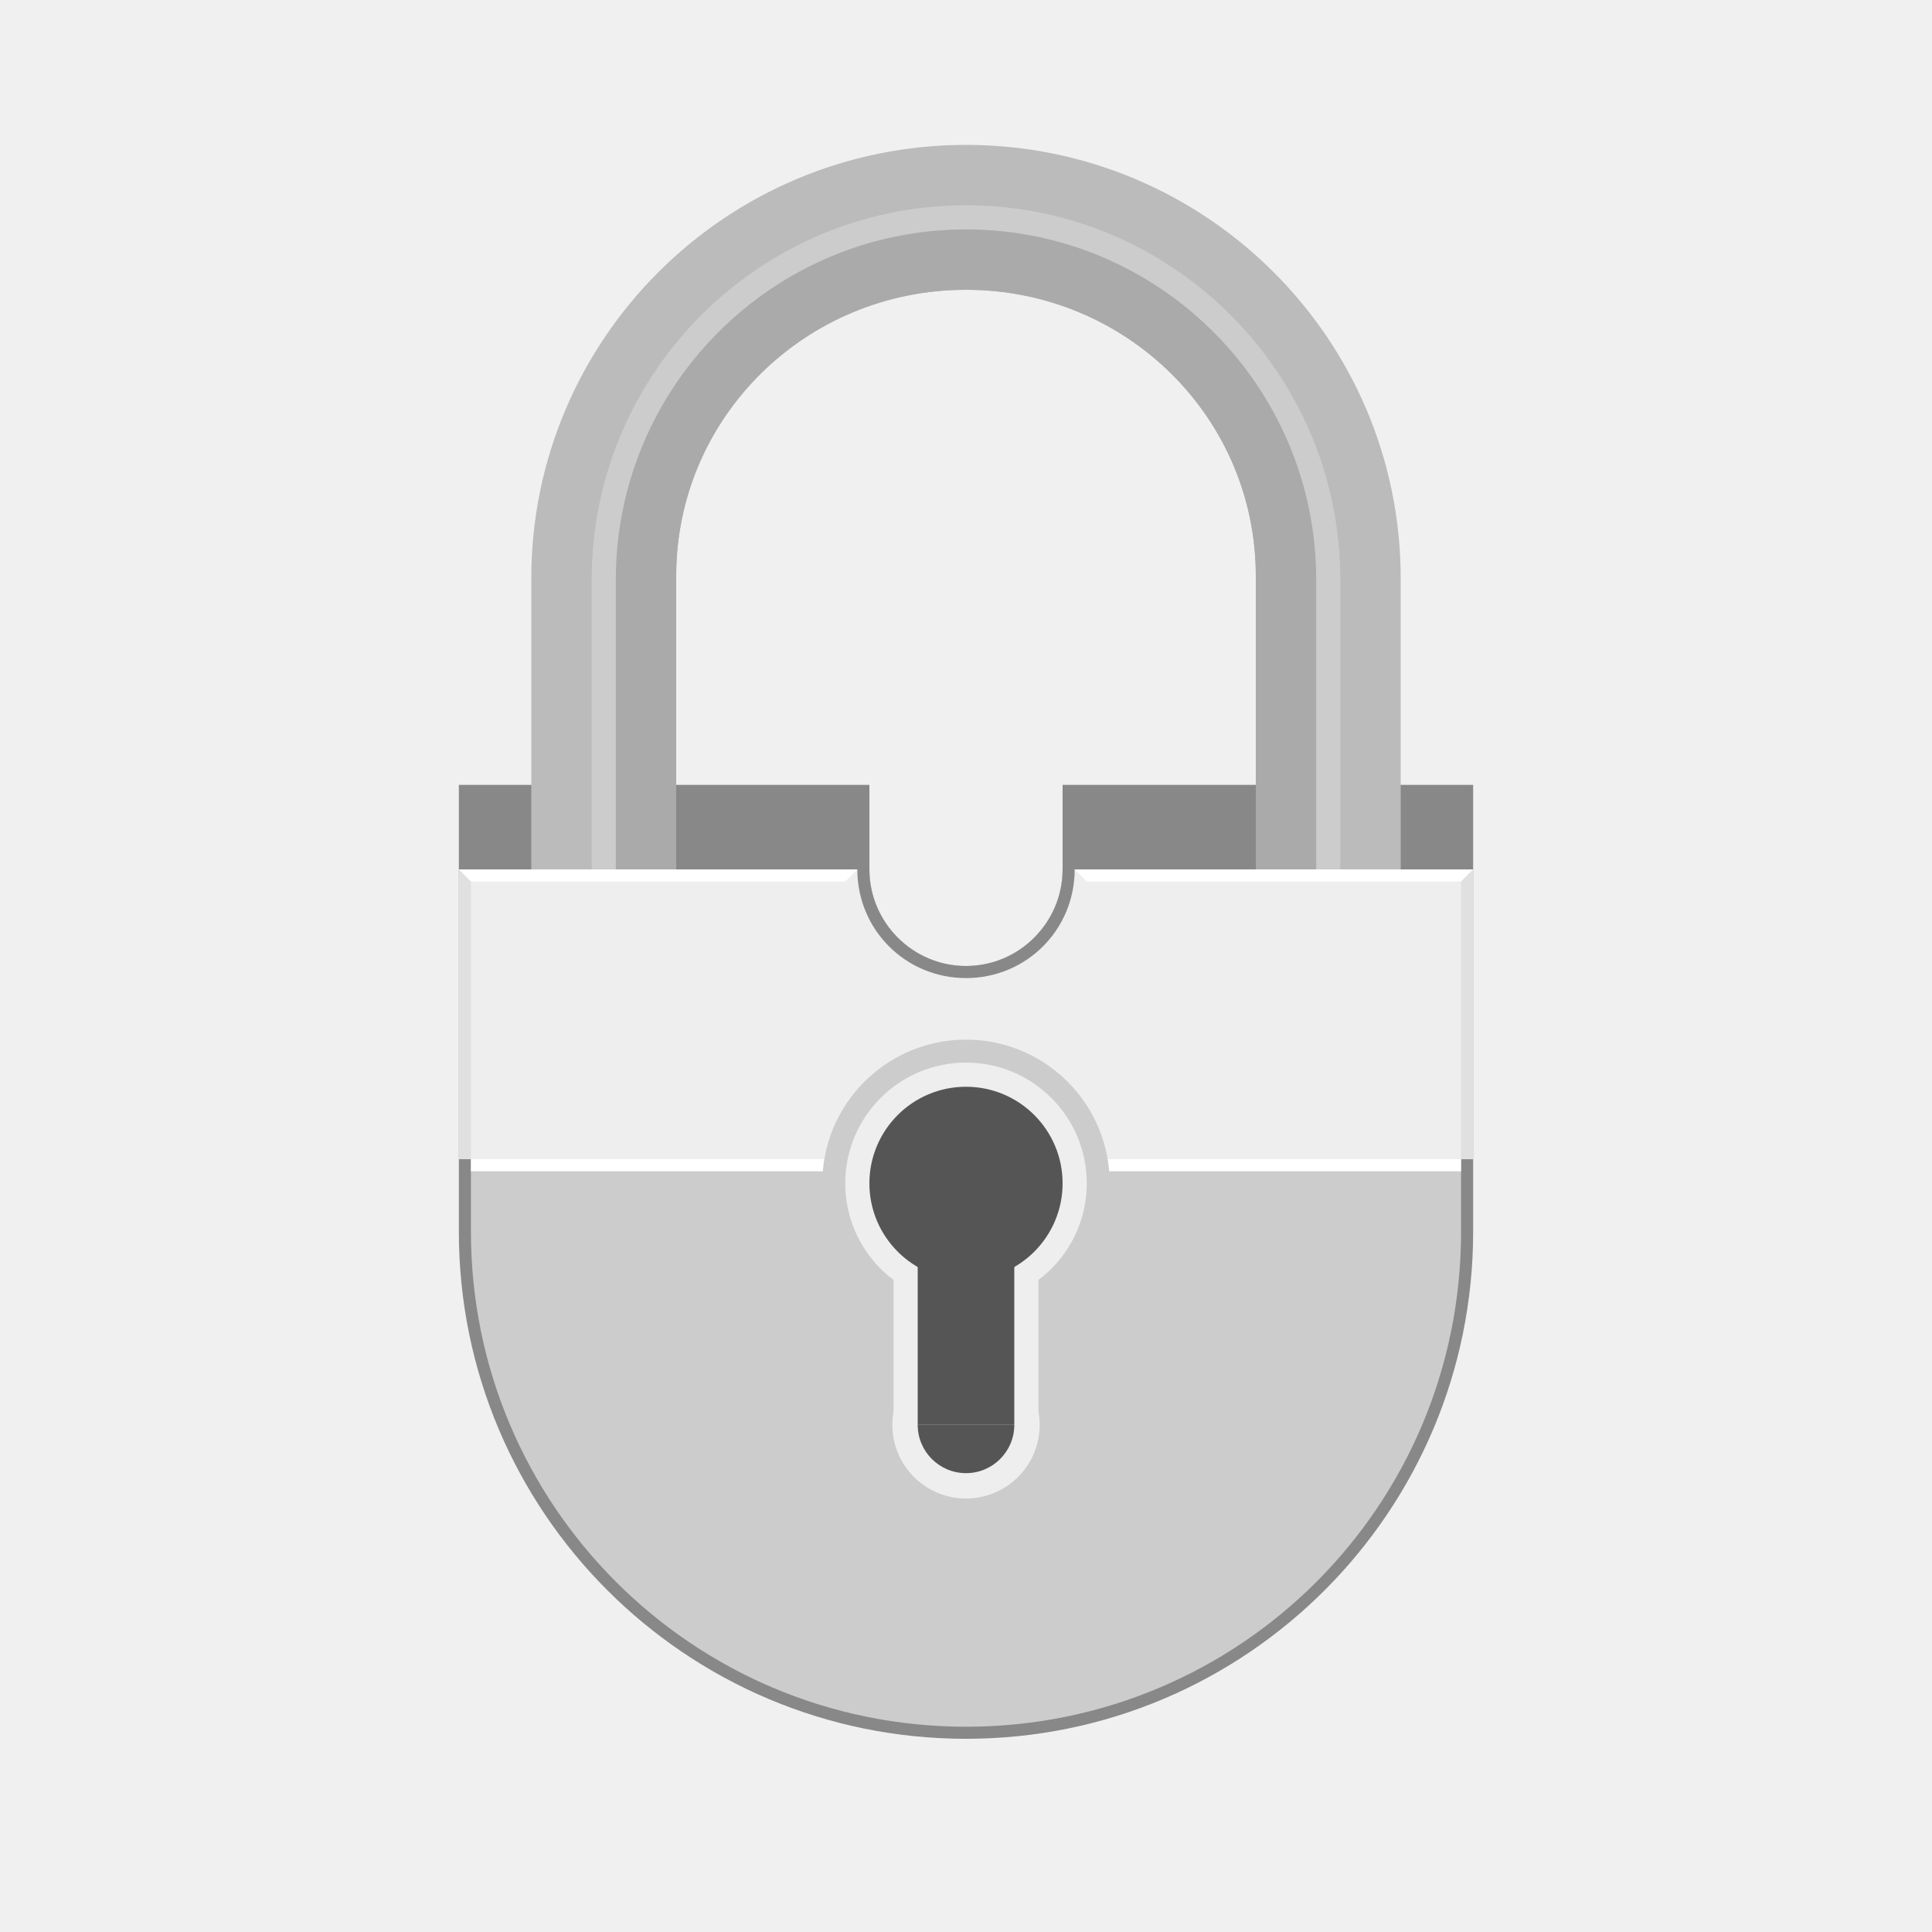
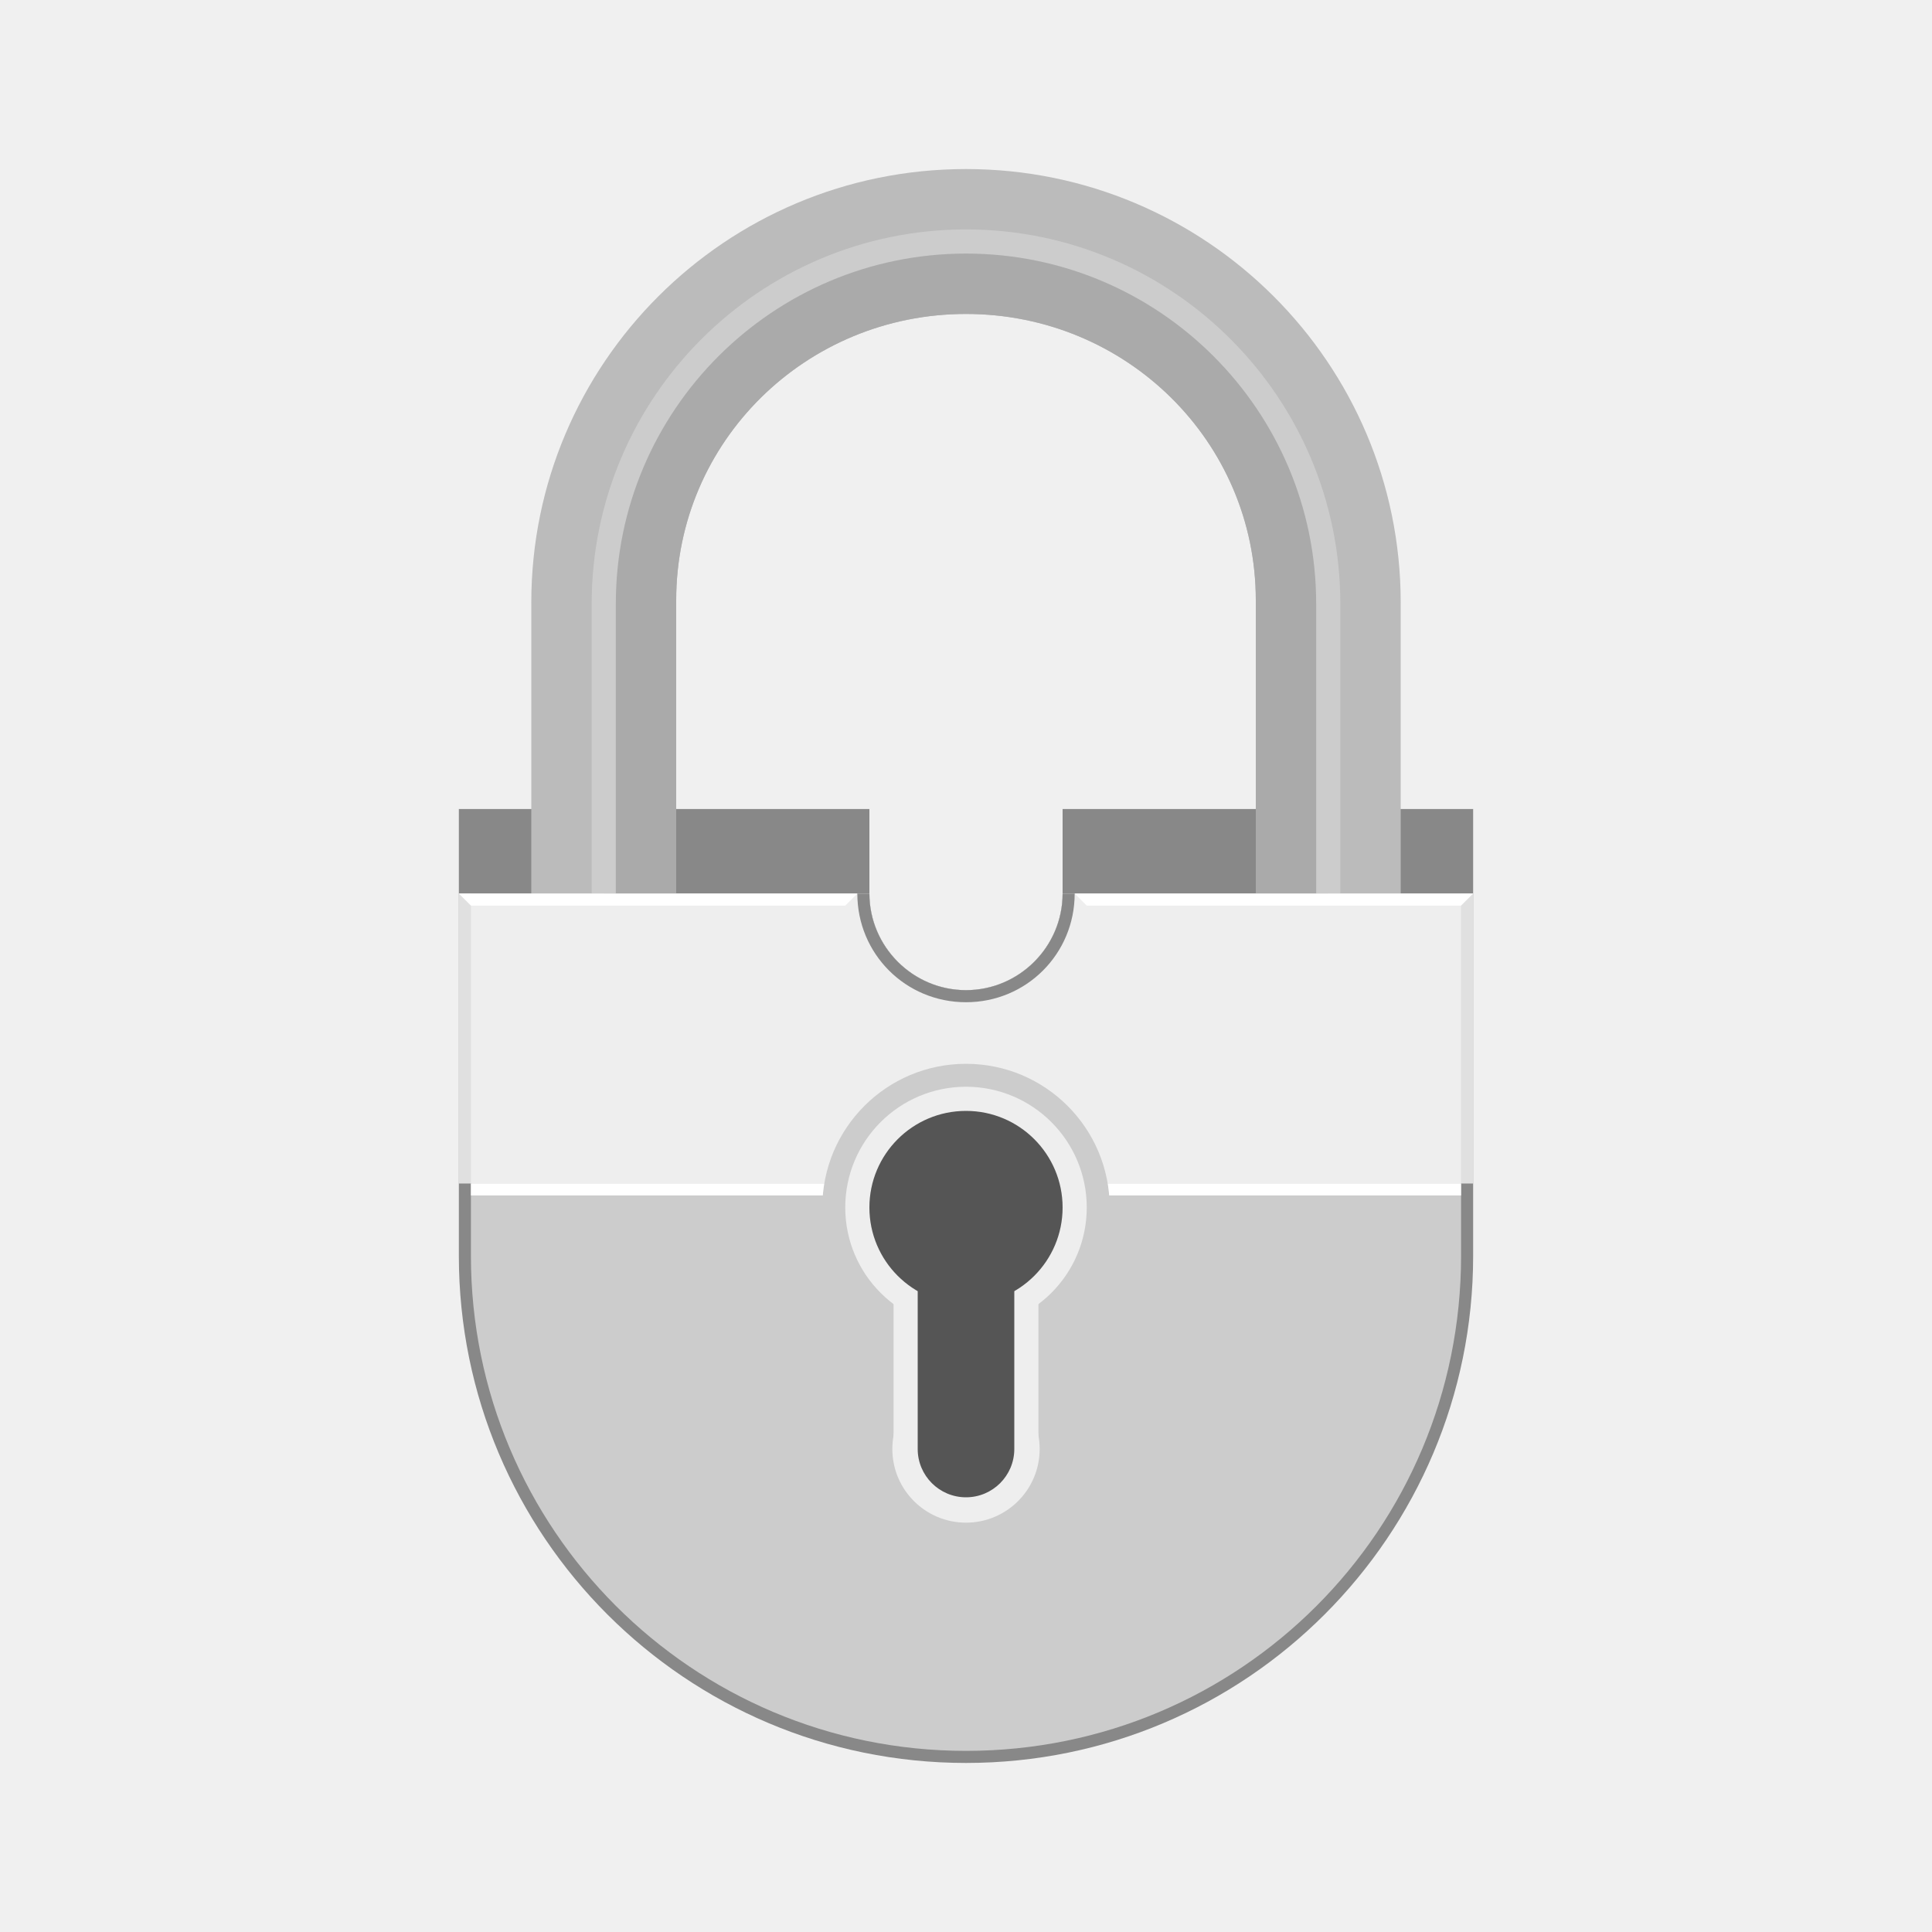
- <svg xmlns="http://www.w3.org/2000/svg" version="1.1" x="0px" y="0px" width="160px" height="160px" viewBox="-219 321 160 160">
-   <rect x="-181" y="386" fill="#888888" width="34" height="7" />
-   <rect x="-131" y="386" fill="#888888" width="34" height="7" />
-   <path fill="#BBBBBB" d="M-139,333c-19.9,0-36,16.1-36,35.9c0,9.8,0,24.1,0,24.1h12c0-9.8,0-20.9,0-24.3c0-13.1,10.7-23.7,24-23.7     s24,10.6,24,23.7c0,3.4,0,14.6,0,24.3h12c0,0,0-14.4,0-24.1C-103,349.1-119.1,333-139,333z" />
-   <path fill="#888888" d="M-131,393c0,4.4-3.6,8-8,8s-8-3.6-8-8h-34c0,0,0,18.6,0,30c0,23.2,18.8,42,42,42s42-18.8,42-42    c0-11.4,0-30,0-30H-131z" />
-   <path fill="#EEEEEE" d="M-131,393c0,4.4-3.6,8-8,8s-8-3.6-8-8h-34v24h84v-24H-131z" />
-   <path fill="#888888" d="M-131,393c0,4.4-3.6,8-8,8s-8-3.6-8-8h-1c0,5,4,9,9,9c5,0,9-4,9-9H-131z" />
-   <path fill="#AAAAAA" d="M-139,339c-16.6,0-30,13.4-30,30v24h6c0-9.8,0-20.9,0-24.3c0-13.1,10.7-23.7,24-23.7s24,10.6,24,23.7     c0,3.4,0,14.6,0,24.3h6v-24C-109,352.4-122.4,339-139,339z" />
-   <path fill="#CCCCCC" d="M-108,393h-2v-24c0-16-13-29-29-29c-16,0-29,13-29,29v24h-2v-24c0-17.1,13.9-31,31-31c17.1,0,31,13.9,31,31     V393z" />
-   <rect x="-181" y="393" fill="#E0E0E0" width="1" height="24" />
-   <rect x="-98" y="393" fill="#E0E0E0" width="1" height="24" />
-   <polygon fill="#FFFFFF" points="-148,393 -181,393 -180,394 -149,394 " />
-   <polygon fill="#FFFFFF" points="-97,393 -130,393 -129,394 -98,394 " />
-   <path fill="#CCCCCC" d="M-98,417h-82l0,6c0,22.6,18.3,41,41,41s41-18.3,41-41L-98,417z" />
-   <rect x="-180" y="417" fill="#FFFFFF" width="82" height="1" />
-   <circle fill="#CCCCCC" cx="-139" cy="419" r="11.9" />
-   <circle fill="#EEEEEE" cx="-139" cy="419" r="10" />
-   <circle fill="#EEEEEE" cx="-139" cy="439" r="6.1" />
-   <circle fill="#555555" cx="-139" cy="439" r="4" />
-   <rect x="-145" y="421" fill="#EEEEEE" width="12" height="18" />
-   <rect x="-143" y="421" fill="#555555" width="8" height="18" />
-   <circle fill="#555555" cx="-139" cy="419" r="8" />
+ <svg xmlns="http://www.w3.org/2000/svg" width="160px" height="160px" viewBox="0 0 160 160">
+   <rect x="38" y="67" fill="#888888" width="34" height="7" />
+   <rect x="88" y="67" fill="#888888" width="34" height="7" />
+   <path fill="#bbbbbb" d="M80,14c-19.9,0-36,16.1-36,35.9C44,59.7,44,74,44,74h12     c0-9.8,0-20.9,0-24.3C56,36.6,66.7,26,80,26s24,10.6,24,23.7     C104,53.1,104,64.3,104,74h12c0,0,0-14.4,0-24.1C116,30.1,99.9,14,80,14z" />
+   <path fill="#888888" d="M88,74c0,4.4-3.6,8-8,8s-8-3.6-8-8H38c0,0,0,18.6,0,30     c0,23.2,18.8,42,42,42s42-18.8,42-42c0-11.4,0-30,0-30H88z" />
+   <path fill="#eeeeee" d="M88,74c0,4.4-3.6,8-8,8s-8-3.6-8-8H38v24h84V74H88z" />
+   <path fill="#888888" d="M88,74c0,4.4-3.6,8-8,8s-8-3.6-8-8h-1c0,5,4,9,9,9s9-4,9-9H88z" />
+   <path fill="#aaaaaa" d="M80,20c-16.6,0-30,13.4-30,30v24h6c0-9.8,0-20.9,0-24.3     C56,36.6,66.7,26,80,26s24,10.6,24,23.7C104,53.1,104,64.3,104,74h6V50     C110,33.4,96.6,20,80,20z" />
+   <path fill="#cccccc" d="M111,74h-2V50c0-16-13-29-29-29S51,34,51,50v24h-2V50c0-17.1,13.9-31,31-31s31,13.9,31,31     V74z" />
+   <rect x="38" y="74" fill="#e0e0e0" width="1" height="24" />
+   <rect x="121" y="74" fill="#e0e0e0" width="1" height="24" />
+   <polygon fill="#ffffff" points="71,74 38,74 39,75 70,75 " />
+   <polygon fill="#ffffff" points="122,74 89,74 90,75 121,75 " />
+   <path fill="#cccccc" d="M121,98H39v6c0,22.6,18.3,41,41,41s41-18.3,41-41V98z" />
+   <rect x="39" y="98" fill="#ffffff" width="82" height="1" />
+   <circle fill="#cccccc" cx="80" cy="100" r="11.9" />
+   <circle fill="#eeeeee" cx="80" cy="100" r="10" />
+   <circle fill="#eeeeee" cx="80" cy="120" r="6.1" />
+   <circle fill="#555555" cx="80" cy="120" r="4" />
+   <rect x="74" y="102" fill="#eeeeee" width="12" height="18" />
+   <rect x="76" y="102" fill="#555555" width="8" height="18" />
+   <circle fill="#555555" cx="80" cy="100" r="8" />
</svg>
